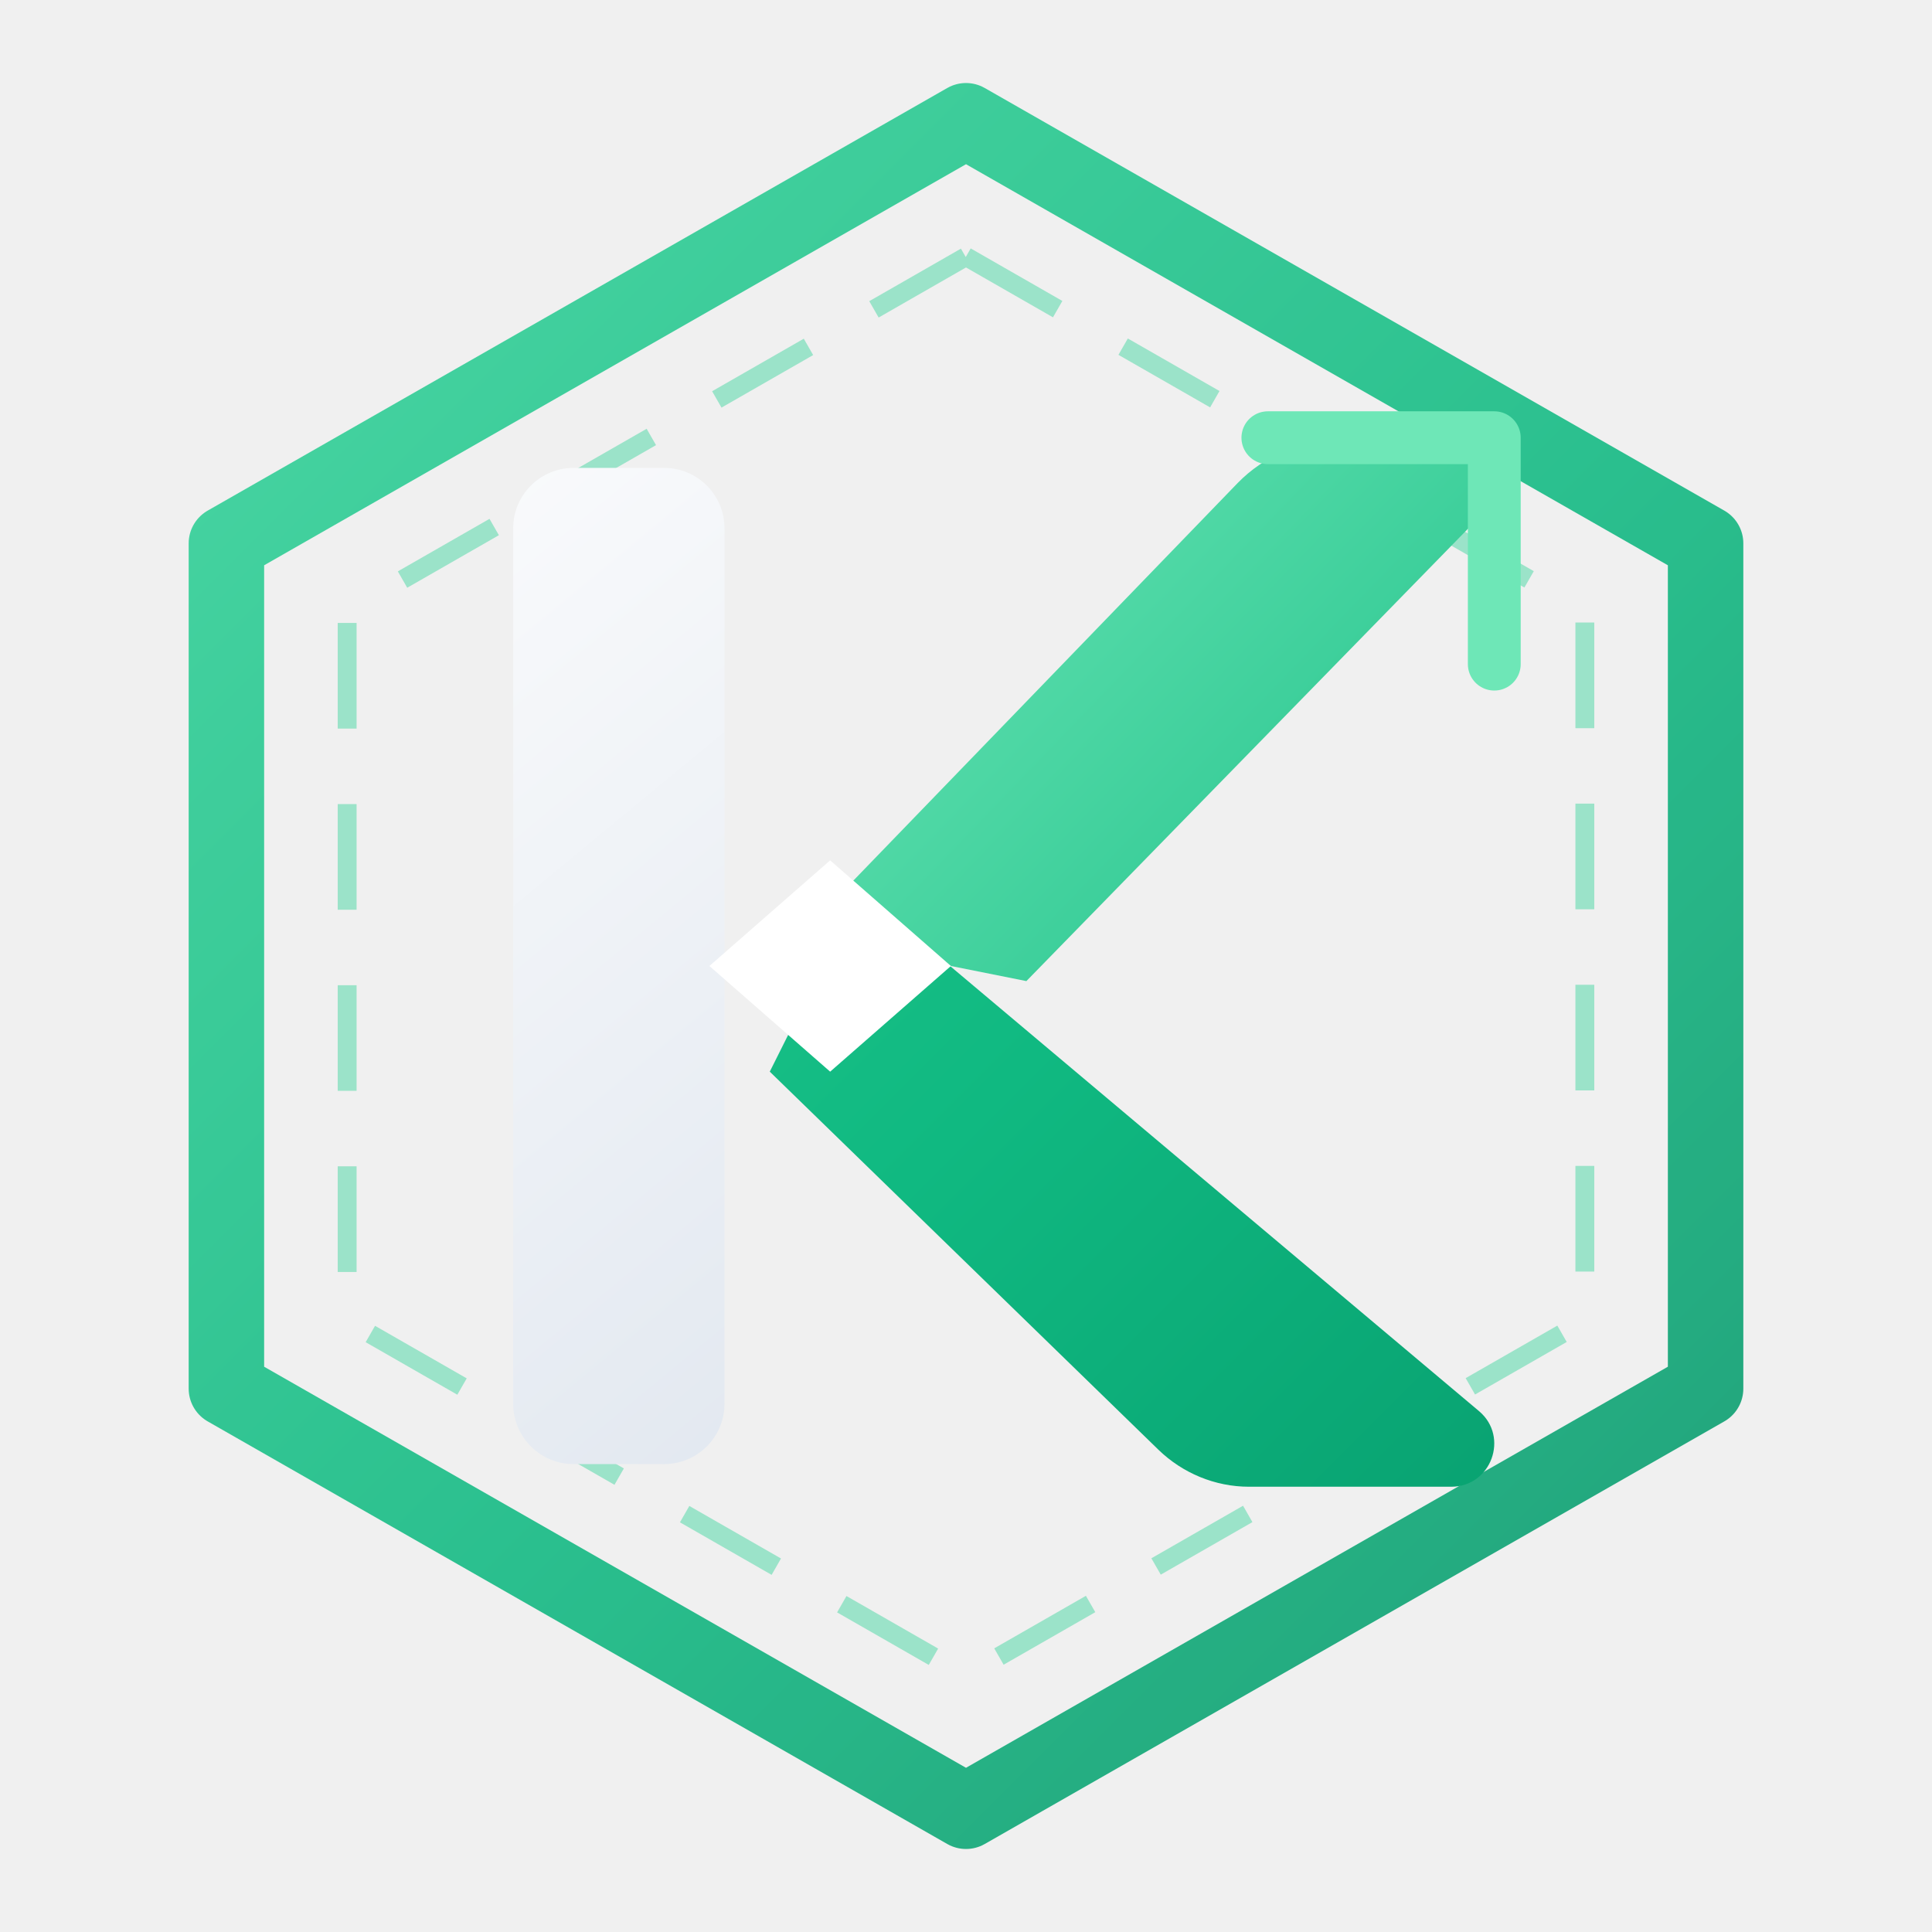
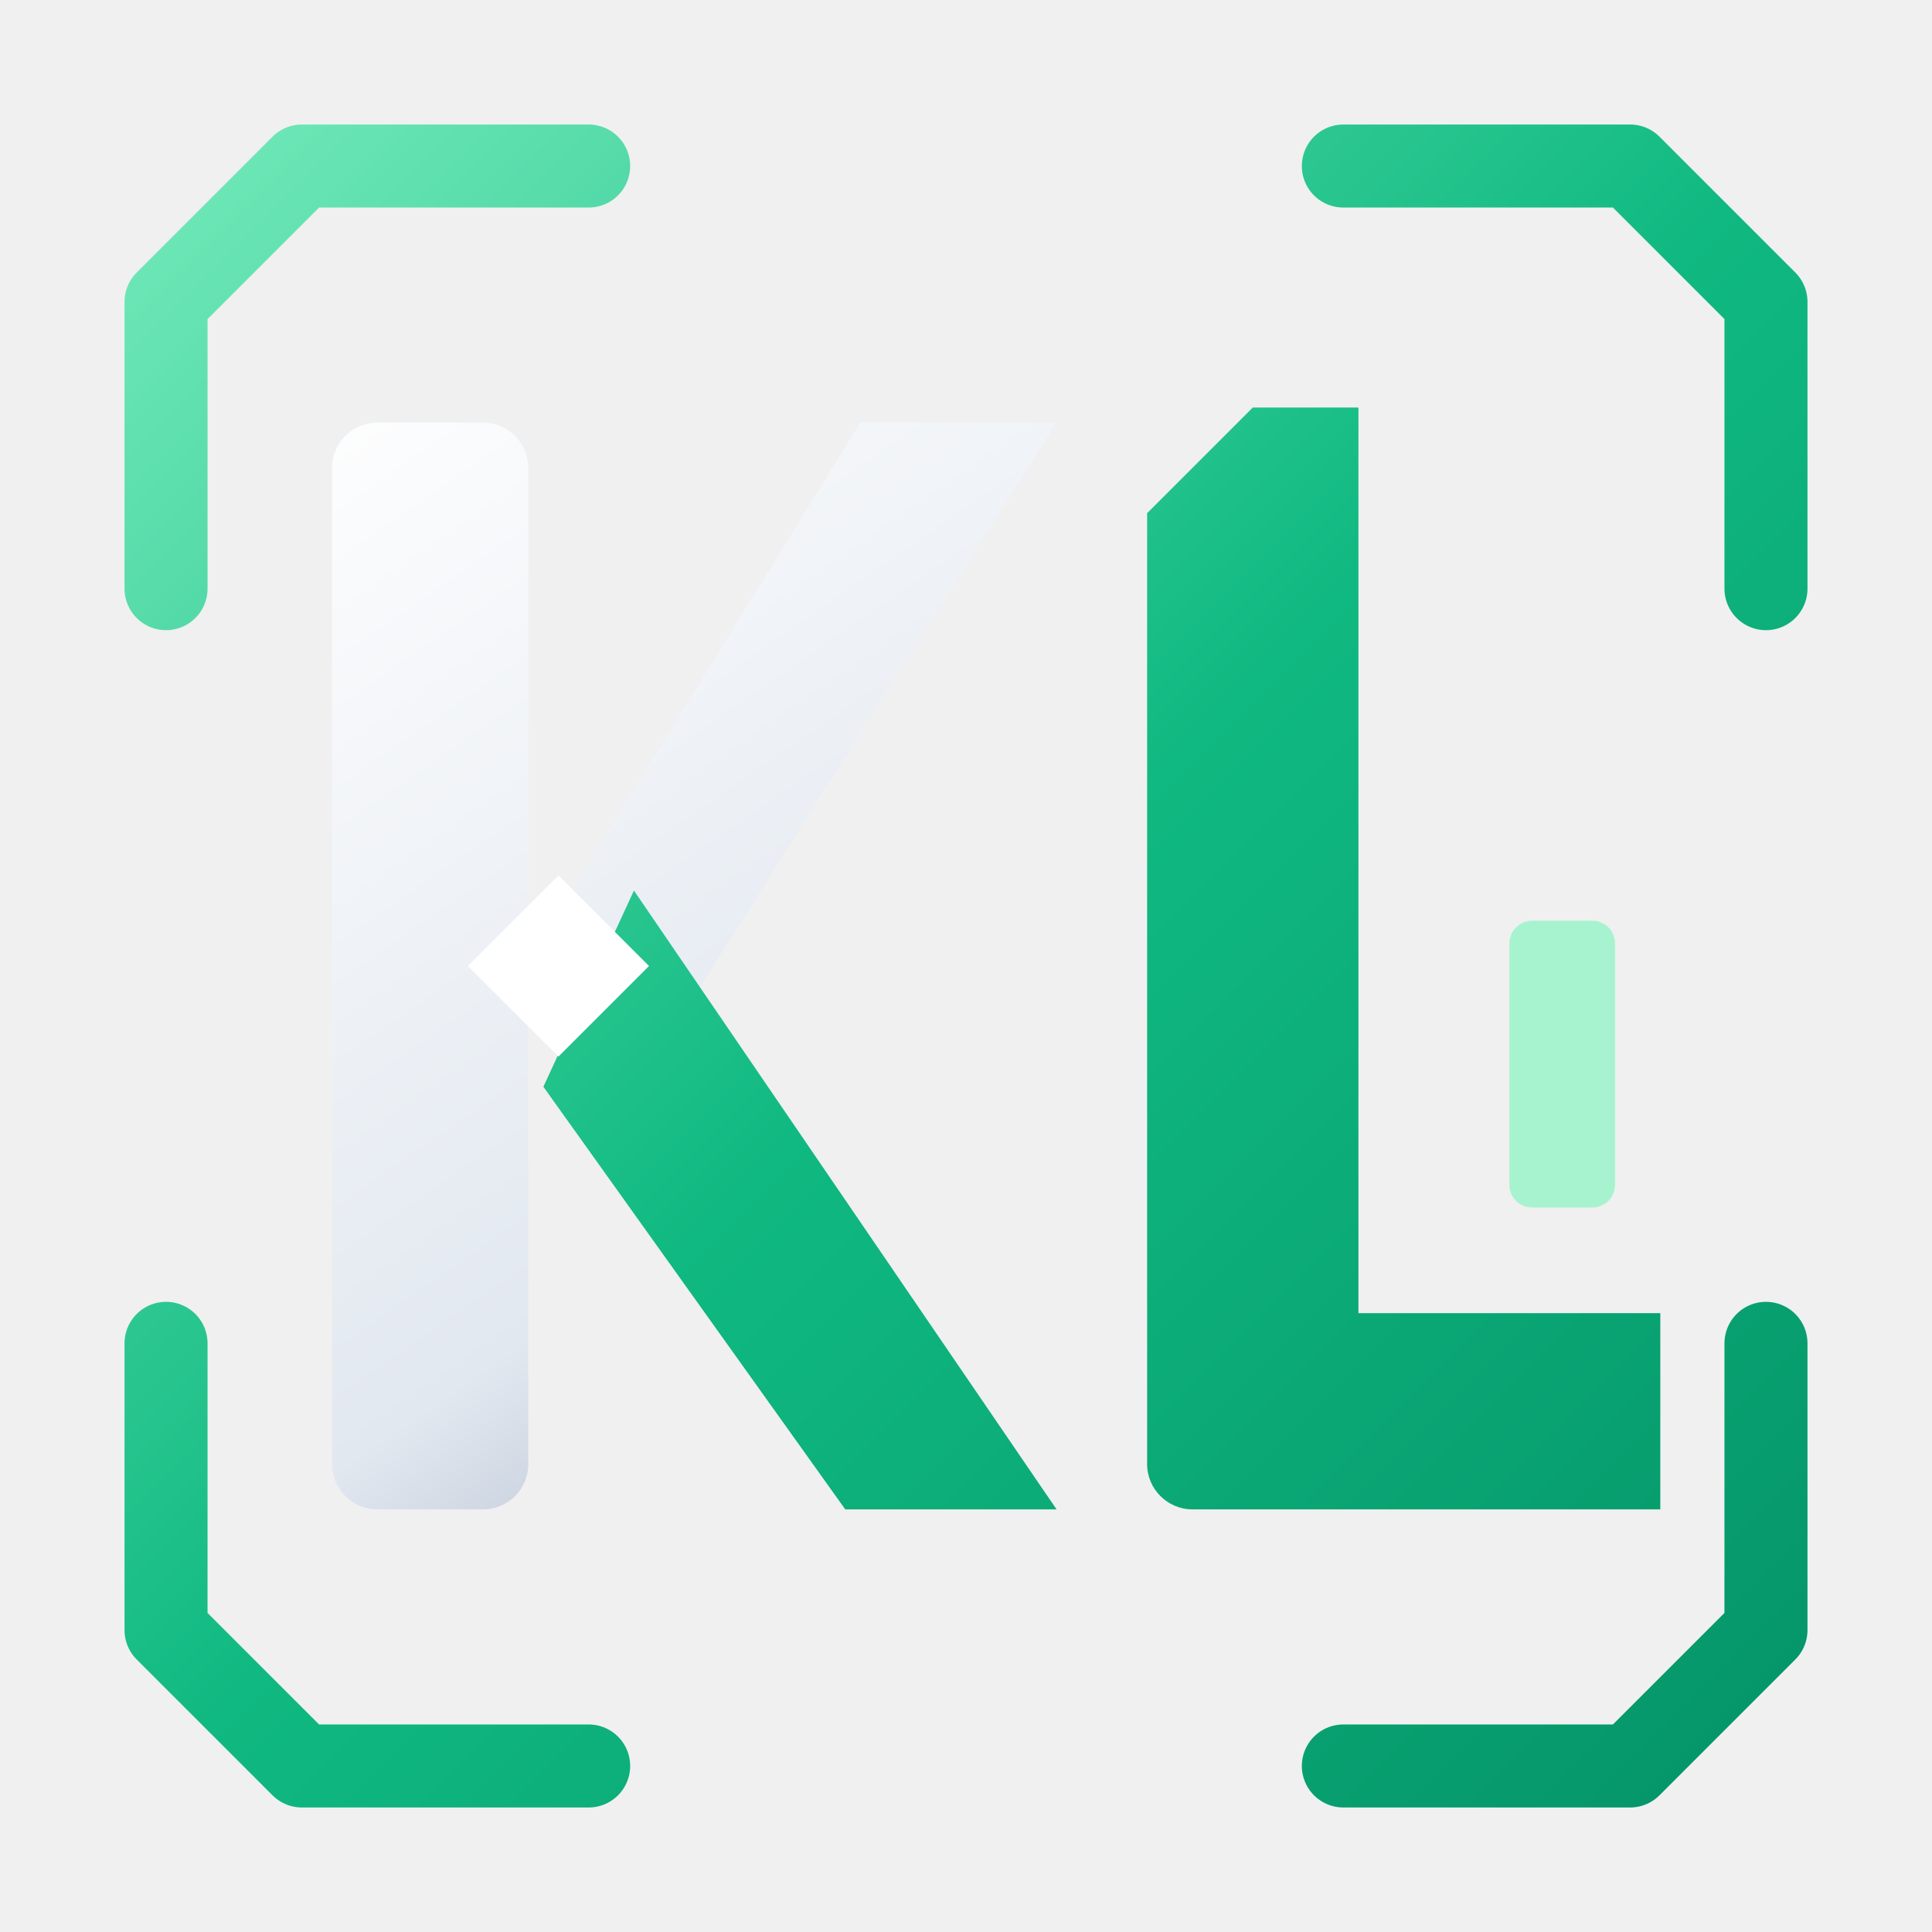
<svg xmlns="http://www.w3.org/2000/svg" viewBox="0 0 256 256" fill="none">
  <defs>
-     <linearGradient id="khumEmerald" x1="24" y1="24" x2="232" y2="232" gradientUnits="userSpaceOnUse">
-       <stop offset="0%" stop-color="#34D399" />
-       <stop offset="55%" stop-color="#10B981" />
+     <linearGradient id="klEmerald" x1="24" y1="24" x2="232" y2="232" gradientUnits="userSpaceOnUse">
+       <stop offset="0%" stop-color="#6EE7B7" />
+       <stop offset="50%" stop-color="#10B981" />
      <stop offset="100%" stop-color="#059669" />
    </linearGradient>
-     <linearGradient id="khumSilver" x1="48" y1="36" x2="200" y2="220" gradientUnits="userSpaceOnUse">
+     <linearGradient id="klSilver" x1="40" y1="48" x2="148" y2="204" gradientUnits="userSpaceOnUse">
      <stop offset="0%" stop-color="#FFFFFF" />
      <stop offset="65%" stop-color="#E2E8F0" />
      <stop offset="100%" stop-color="#94A3B8" />
    </linearGradient>
-     <linearGradient id="khumAccent" x1="120" y1="40" x2="224" y2="140" gradientUnits="userSpaceOnUse">
-       <stop offset="0%" stop-color="#6EE7B7" />
-       <stop offset="100%" stop-color="#10B981" />
-     </linearGradient>
  </defs>
-   <path d="M128 16L226 72V184L128 240L30 184V72L128 16Z" stroke="url(#khumEmerald)" stroke-width="10" stroke-linejoin="round" opacity="0.88" />
-   <path d="M128 34L210 81V175L128 222L46 175V81L128 34Z" stroke="#34D399" stroke-width="2.5" stroke-dasharray="14 10" opacity="0.45" />
-   <rect x="68" y="62" width="28" height="132" rx="8" fill="url(#khumSilver)" />
-   <path d="M106 124L164 64C167.5 60.4 172.3 58.4 177.3 58.4H194C198.4 58.4 200.7 63.7 197.6 66.9L136 130L106 124Z" fill="url(#khumAccent)" />
-   <path d="M168 58H198V88" stroke="#6EE7B7" stroke-width="7" stroke-linecap="round" stroke-linejoin="round" />
-   <path d="M114 118L196 187C200 190.4 197.6 197 192.3 197H165.5C161 197 156.7 195.2 153.5 192.1L102 142L114 118Z" fill="url(#khumEmerald)" />
-   <polygon points="110,114 126,128 110,142 94,128" fill="#FFFFFF" />
+   <path d="M22 78V40L40 22H78" stroke="url(#klEmerald)" stroke-width="11" stroke-linecap="round" stroke-linejoin="round" />
+   <path d="M178 22H216L234 40V78" stroke="url(#klEmerald)" stroke-width="11" stroke-linecap="round" stroke-linejoin="round" />
+   <path d="M234 178V216L216 234H178" stroke="url(#klEmerald)" stroke-width="11" stroke-linecap="round" stroke-linejoin="round" />
+   <path d="M78 234H40L22 216V178" stroke="url(#klEmerald)" stroke-width="11" stroke-linecap="round" stroke-linejoin="round" />
+   <rect x="44" y="56" width="26" height="144" rx="6" fill="url(#klSilver)" />
+   <path d="M72 124L114 56H140L92 132L72 124Z" fill="url(#klSilver)" />
+   <path d="M84 118L140 200H112L72 144L84 118Z" fill="url(#klEmerald)" />
+   <polygon points="74,116 86,128 74,140 62,128" fill="#FFFFFF" />
+   <path d="M152 68L166 54H180V174H220V200H158C154.7 200 152 197.3 152 194V68Z" fill="url(#klEmerald)" />
+   <rect x="200" y="122" width="14" height="38" rx="3" fill="#A7F3D0" />
</svg>
